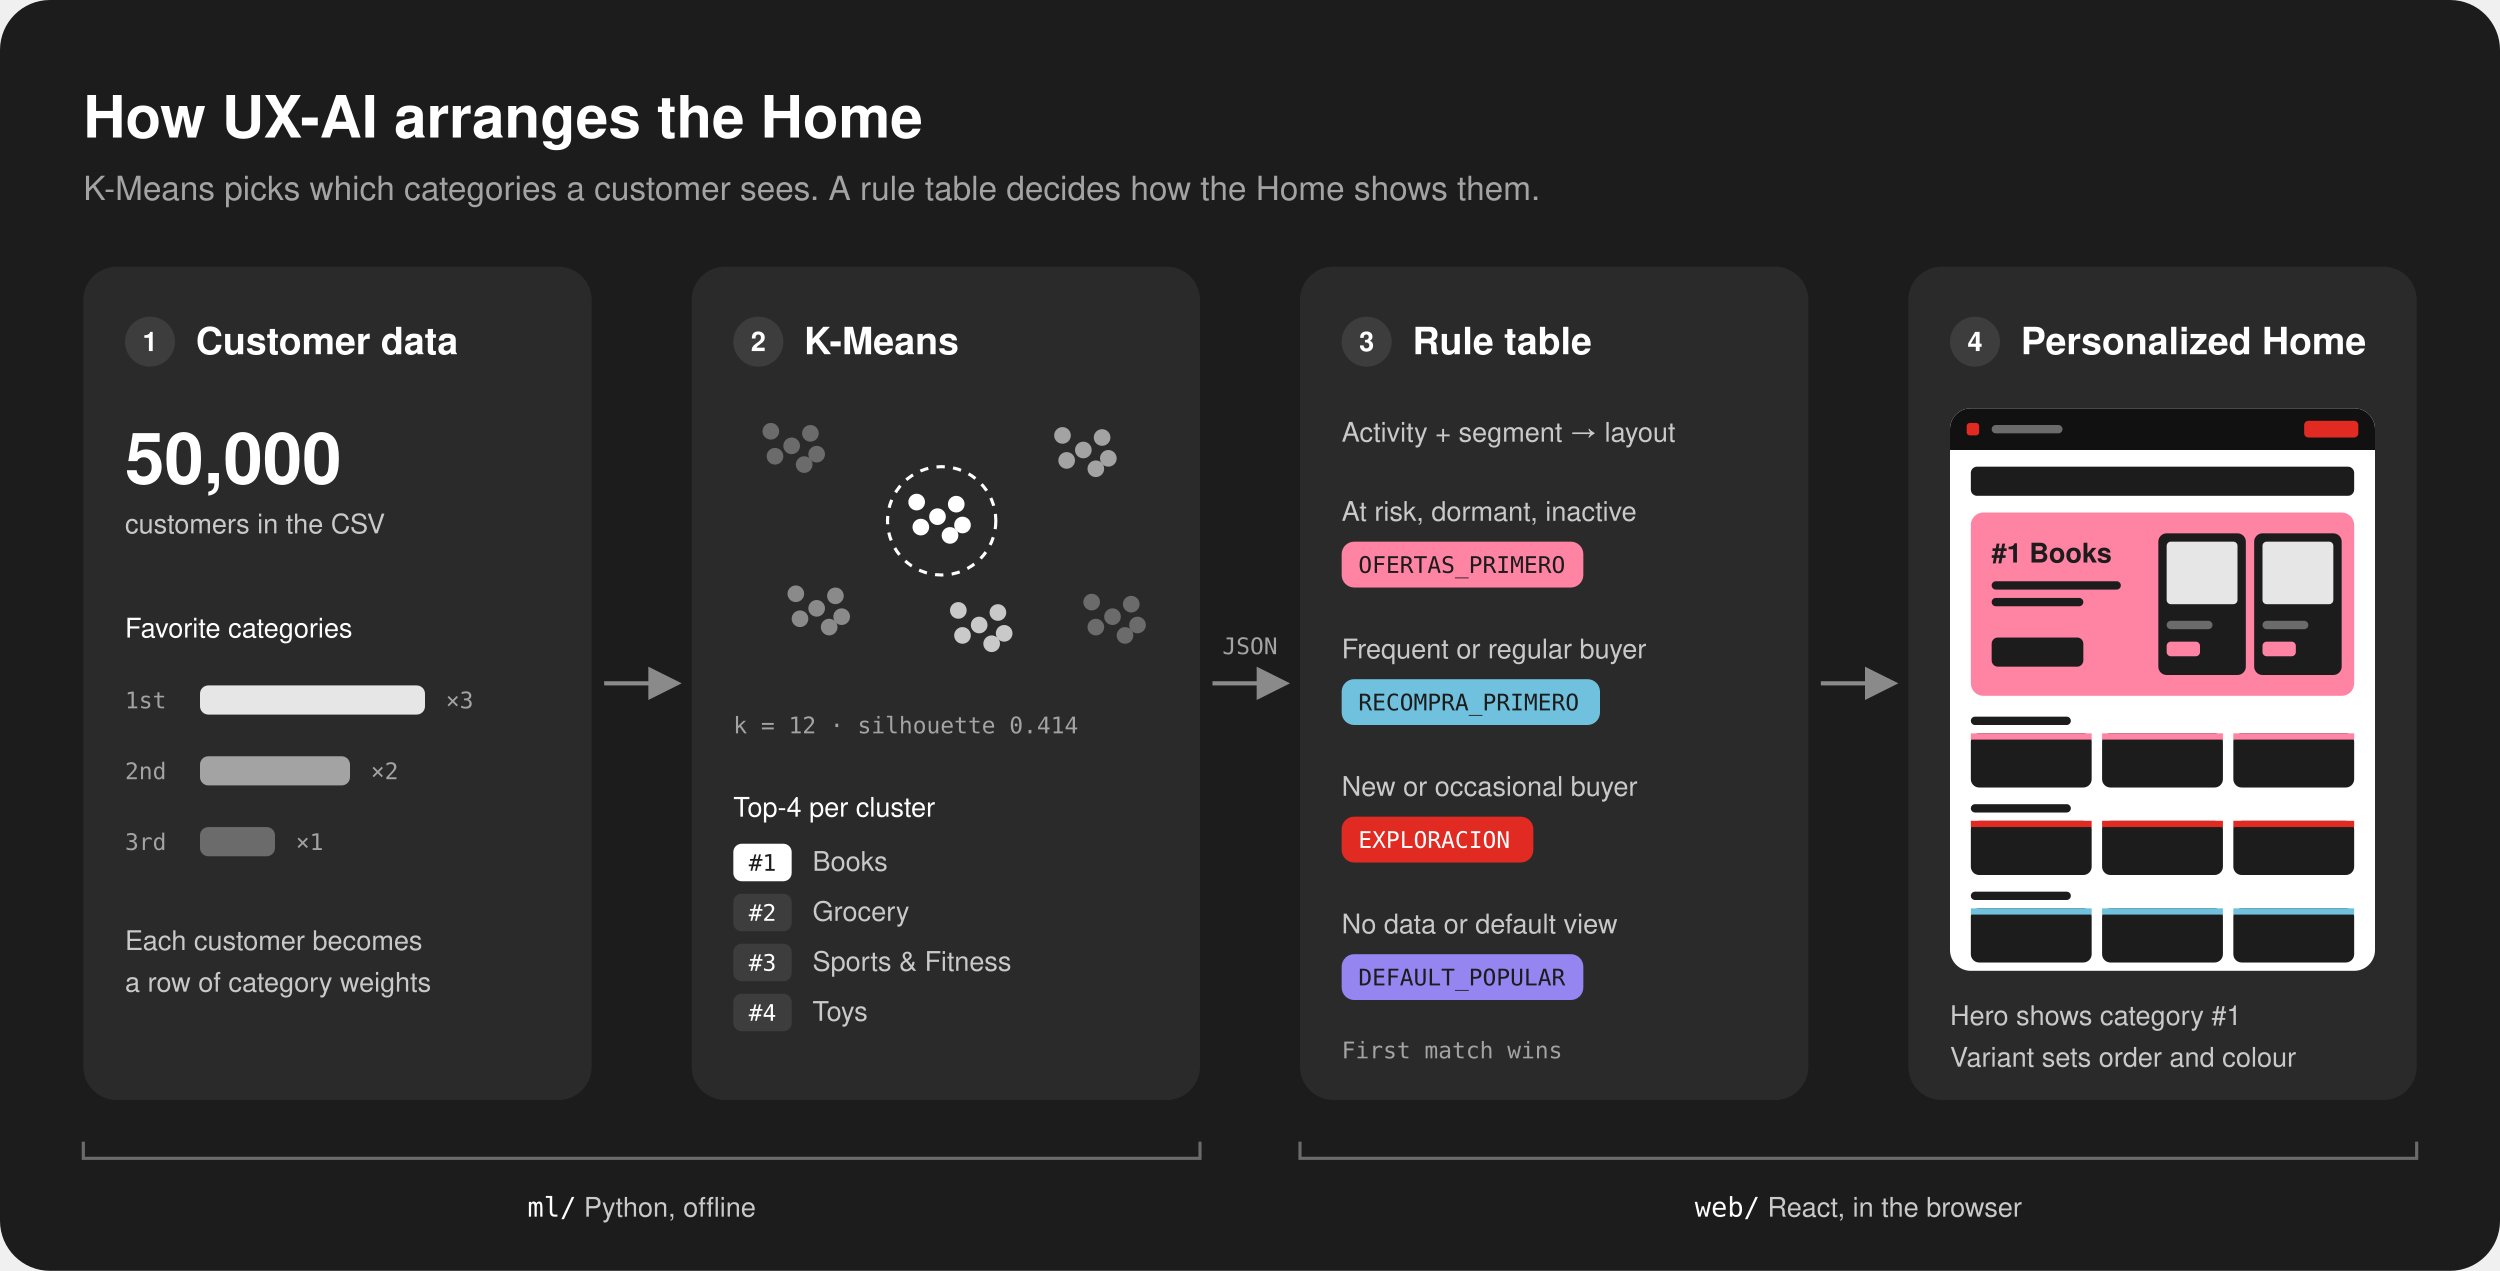
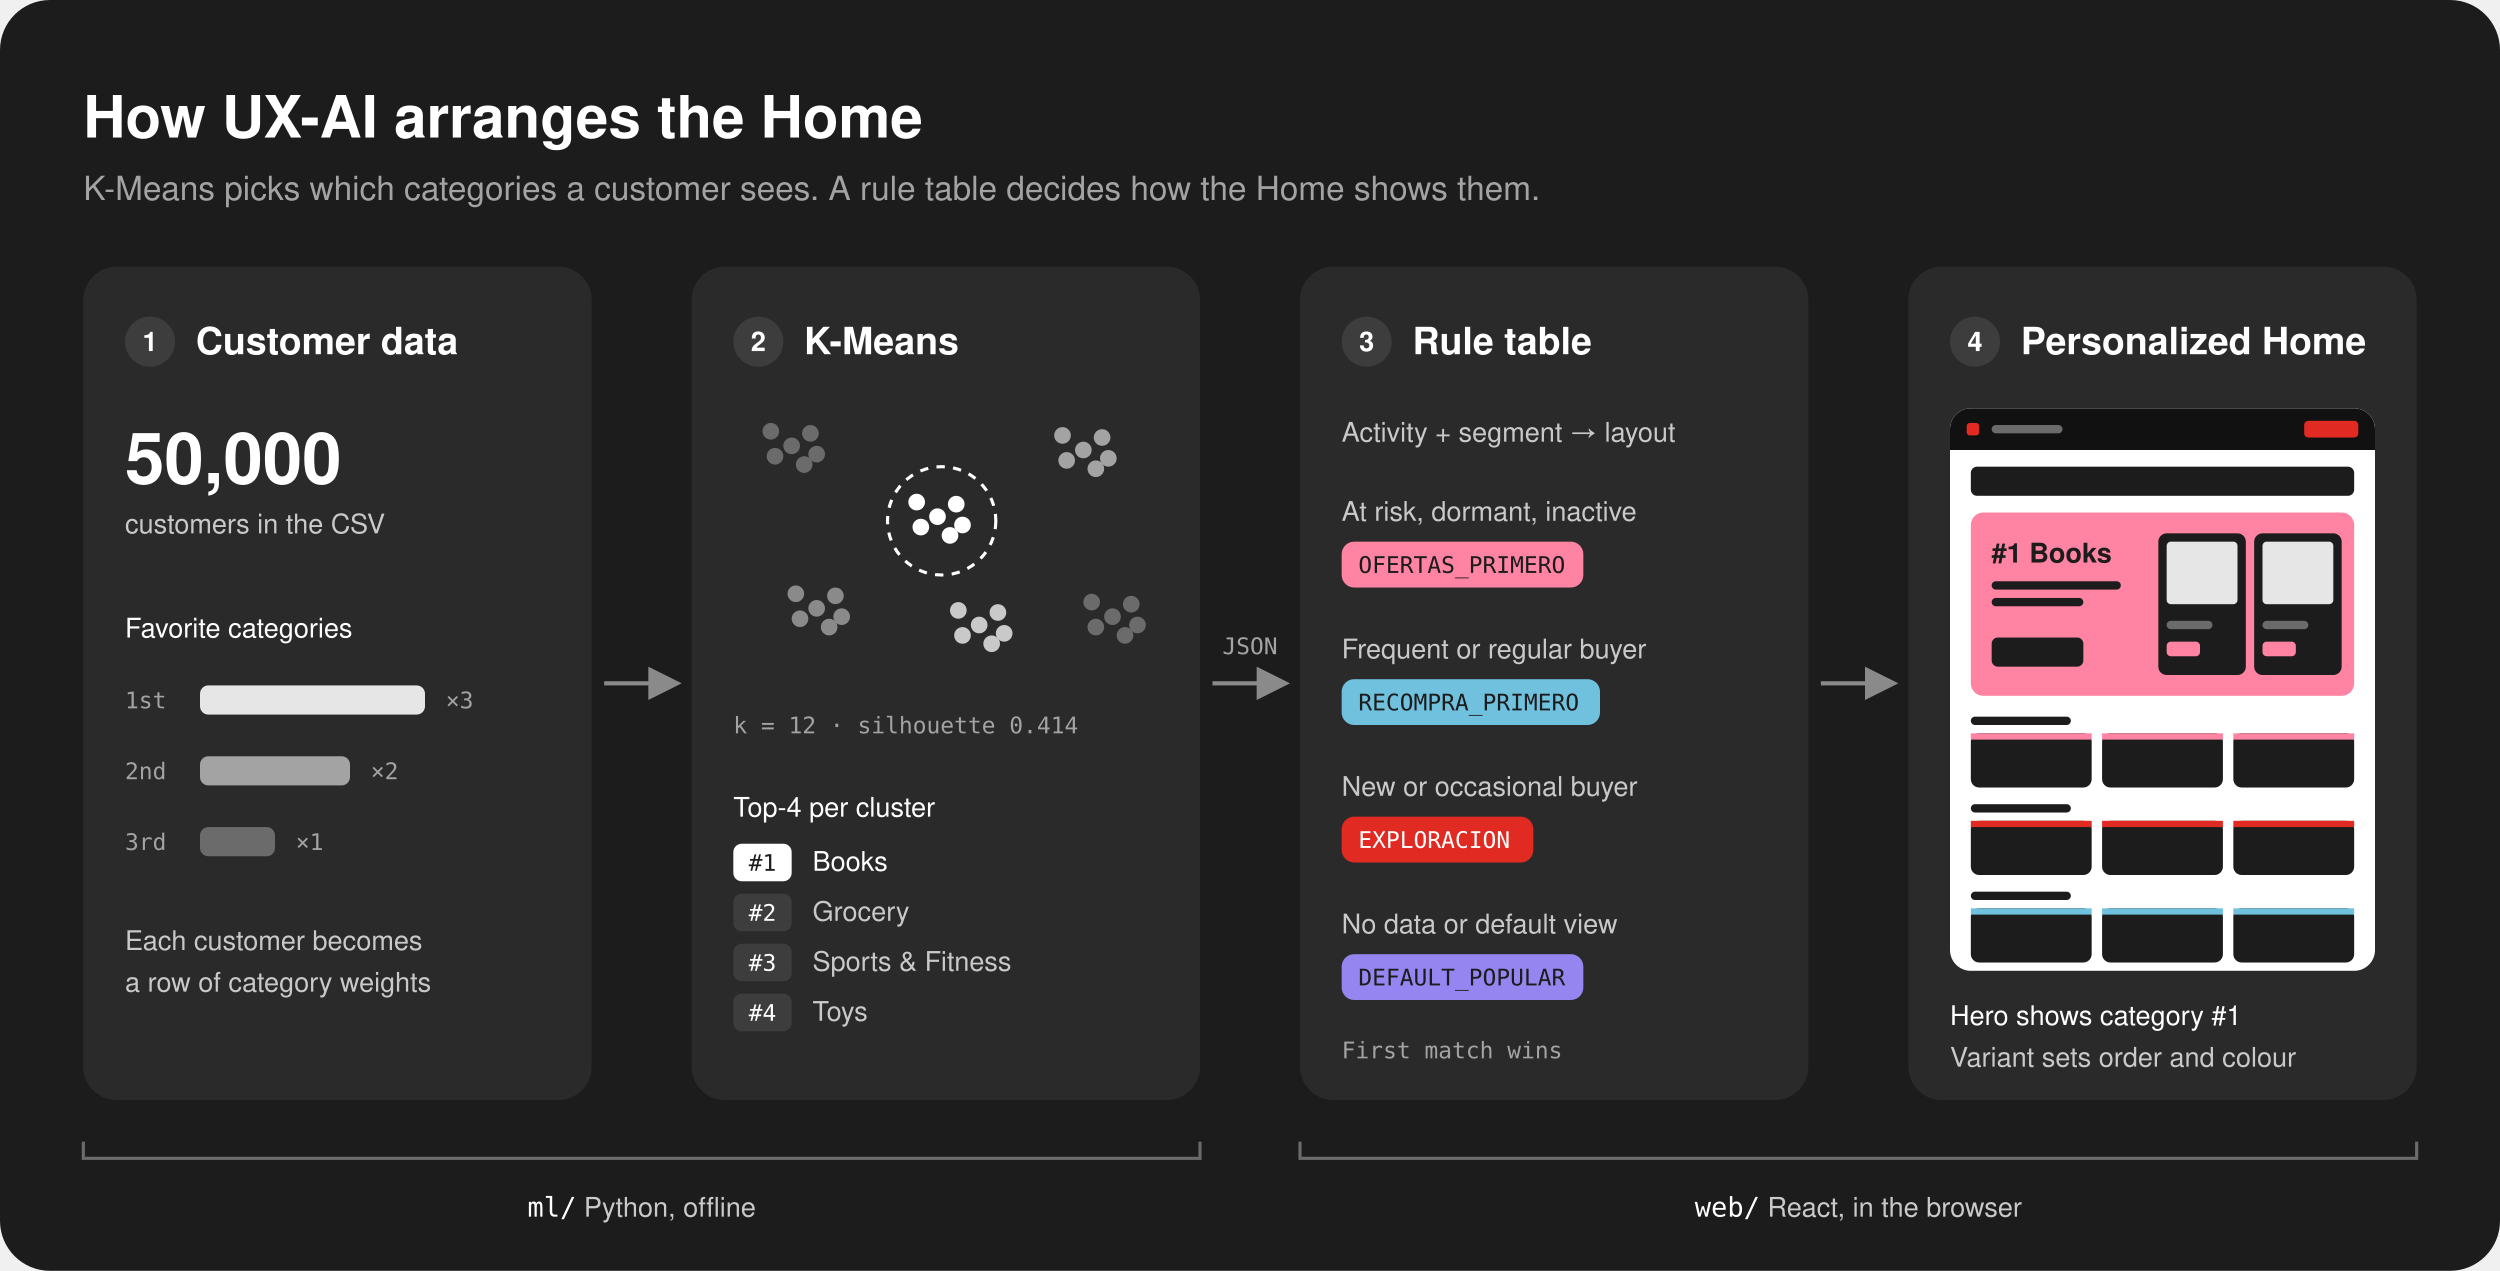
<svg xmlns="http://www.w3.org/2000/svg" width="1200" height="610" viewBox="0 0 1200 610" role="img" aria-labelledby="title desc">
  <defs>
    <marker id="arrow" viewBox="0 0 10 10" refX="8" refY="5" markerWidth="8" markerHeight="8" orient="auto">
      <path d="M0 0 L10 5 L0 10 z" fill="#8a8a8a" />
    </marker>
    <clipPath id="frame">
      <rect x="936" y="196" width="204" height="270" rx="10" />
    </clipPath>
  </defs>
  <style>
    .sans { font-family: -apple-system, BlinkMacSystemFont, 'Segoe UI', Helvetica, Arial, sans-serif; }
    .mono { font-family: ui-monospace, SFMono-Regular, Menlo, Consolas, monospace; }
    .title { font-size: 28px; font-weight: 600; fill: #ffffff; }
    .lede { font-size: 16px; fill: #a3a3a3; }
    .step { font-size: 13px; font-weight: 600; fill: #ffffff; }
    .head { font-size: 18px; font-weight: 600; fill: #ffffff; }
    .body { font-size: 13px; fill: #c9c9c9; }
    .label { font-size: 13px; font-weight: 500; fill: #ffffff; }
    .meta { font-size: 11px; fill: #a3a3a3; }
    .chip { font-size: 11px; font-weight: 500; }
  </style>
  <rect width="1200" height="610" rx="24" fill="#1c1c1c" />
  <text x="40" y="66" class="sans title">How UX-AI arranges the Home</text>
  <text x="40" y="96" class="sans lede">K-Means picks which categories a customer sees. A rule table decides how the Home shows them.</text>
  <rect x="40" y="128" width="244" height="400" rx="16" fill="#2a2a2a" />
  <rect x="332" y="128" width="244" height="400" rx="16" fill="#2a2a2a" />
  <rect x="624" y="128" width="244" height="400" rx="16" fill="#2a2a2a" />
  <rect x="916" y="128" width="244" height="400" rx="16" fill="#2a2a2a" />
  <line x1="290" y1="328" x2="324" y2="328" stroke="#8a8a8a" stroke-width="2" marker-end="url(#arrow)" />
  <line x1="582" y1="328" x2="616" y2="328" stroke="#8a8a8a" stroke-width="2" marker-end="url(#arrow)" />
  <text x="600" y="314" text-anchor="middle" class="mono meta">JSON</text>
  <line x1="874" y1="328" x2="908" y2="328" stroke="#8a8a8a" stroke-width="2" marker-end="url(#arrow)" />
  <circle cx="72" cy="164" r="12" fill="#3d3d3d" />
  <text x="72" y="168.5" text-anchor="middle" class="sans step">1</text>
  <text x="94" y="170" class="sans head">Customer data</text>
  <text x="60" y="232" class="sans" font-size="34" font-weight="600" fill="#ffffff">50,000</text>
  <text x="60" y="256" class="sans body">customers in the CSV</text>
  <text x="60" y="306" class="sans label">Favorite categories</text>
  <text x="60" y="340" class="mono meta">1st</text>
  <rect x="96" y="329" width="108" height="14" rx="4" fill="#e6e6e6" />
  <text x="214" y="340" class="mono meta">×3</text>
  <text x="60" y="374" class="mono meta">2nd</text>
  <rect x="96" y="363" width="72" height="14" rx="4" fill="#a3a3a3" />
  <text x="178" y="374" class="mono meta">×2</text>
  <text x="60" y="408" class="mono meta">3rd</text>
  <rect x="96" y="397" width="36" height="14" rx="4" fill="#6b6b6b" />
  <text x="142" y="408" class="mono meta">×1</text>
  <text x="60" y="456" class="sans body">Each customer becomes</text>
  <text x="60" y="476" class="sans body">a row of category weights</text>
  <circle cx="364" cy="164" r="12" fill="#3d3d3d" />
  <text x="364" y="168.5" text-anchor="middle" class="sans step">2</text>
  <text x="386" y="170" class="sans head">K-Means</text>
  <g fill="#6b6b6b">
    <circle cx="380" cy="214" r="4" />
    <circle cx="389" cy="208" r="4" />
    <circle cx="372" cy="219" r="4" />
    <circle cx="386" cy="223" r="4" />
    <circle cx="370" cy="207" r="4" />
    <circle cx="392" cy="218" r="4" />
  </g>
  <g fill="#a3a3a3">
    <circle cx="520" cy="216" r="4" />
    <circle cx="529" cy="210" r="4" />
    <circle cx="512" cy="221" r="4" />
    <circle cx="526" cy="225" r="4" />
    <circle cx="510" cy="209" r="4" />
    <circle cx="532" cy="220" r="4" />
  </g>
  <g fill="#8a8a8a">
    <circle cx="392" cy="292" r="4" />
    <circle cx="401" cy="286" r="4" />
    <circle cx="384" cy="297" r="4" />
    <circle cx="398" cy="301" r="4" />
    <circle cx="382" cy="285" r="4" />
    <circle cx="404" cy="296" r="4" />
  </g>
  <g fill="#c9c9c9">
    <circle cx="470" cy="300" r="4" />
    <circle cx="479" cy="294" r="4" />
    <circle cx="462" cy="305" r="4" />
    <circle cx="476" cy="309" r="4" />
    <circle cx="460" cy="293" r="4" />
    <circle cx="482" cy="304" r="4" />
  </g>
  <g fill="#6b6b6b">
    <circle cx="534" cy="296" r="4" />
    <circle cx="543" cy="290" r="4" />
    <circle cx="526" cy="301" r="4" />
    <circle cx="540" cy="305" r="4" />
    <circle cx="524" cy="289" r="4" />
    <circle cx="546" cy="300" r="4" />
  </g>
  <circle cx="452" cy="250" r="26" fill="none" stroke="#ffffff" stroke-width="1.5" stroke-dasharray="4 4" />
  <g fill="#ffffff">
    <circle cx="450" cy="248" r="4" />
    <circle cx="459" cy="242" r="4" />
    <circle cx="442" cy="253" r="4" />
    <circle cx="456" cy="257" r="4" />
    <circle cx="440" cy="241" r="4" />
    <circle cx="462" cy="252" r="4" />
  </g>
  <text x="352" y="352" class="mono meta">k = 12 · silhouette 0.414</text>
  <text x="352" y="392" class="sans label">Top-4 per cluster</text>
  <rect x="352" y="405" width="28" height="18" rx="4" fill="#ffffff" />
  <text x="366" y="418" text-anchor="middle" class="mono chip" fill="#1c1c1c">#1</text>
-   <text x="390" y="418" class="sans body" fill="#ffffff">Books</text>
+   <text x="390" y="418" class="sans body" style="fill: #ffffff">Books</text>
  <rect x="352" y="429" width="28" height="18" rx="4" fill="#3d3d3d" />
  <text x="366" y="442" text-anchor="middle" class="mono chip" fill="#ffffff">#2</text>
  <text x="390" y="442" class="sans body">Grocery</text>
  <rect x="352" y="453" width="28" height="18" rx="4" fill="#3d3d3d" />
  <text x="366" y="466" text-anchor="middle" class="mono chip" fill="#ffffff">#3</text>
  <text x="390" y="466" class="sans body">Sports &amp; Fitness</text>
  <rect x="352" y="477" width="28" height="18" rx="4" fill="#3d3d3d" />
  <text x="366" y="490" text-anchor="middle" class="mono chip" fill="#ffffff">#4</text>
  <text x="390" y="490" class="sans body">Toys</text>
  <circle cx="656" cy="164" r="12" fill="#3d3d3d" />
  <text x="656" y="168.5" text-anchor="middle" class="sans step">3</text>
  <text x="678" y="170" class="sans head">Rule table</text>
  <text x="644" y="212" class="sans body">Activity + segment → layout</text>
  <text x="644" y="250" class="sans body">At risk, dormant, inactive</text>
  <rect x="644" y="260" width="116" height="22" rx="6" fill="#ff83a3" />
  <text x="652" y="275" class="mono chip" fill="#1c1c1c">OFERTAS_PRIMERO</text>
  <text x="644" y="316" class="sans body">Frequent or regular buyer</text>
  <rect x="644" y="326" width="124" height="22" rx="6" fill="#70c1de" />
  <text x="652" y="341" class="mono chip" fill="#1c1c1c">RECOMPRA_PRIMERO</text>
  <text x="644" y="382" class="sans body">New or occasional buyer</text>
  <rect x="644" y="392" width="92" height="22" rx="6" fill="#e02a22" />
  <text x="652" y="407" class="mono chip" fill="#ffffff">EXPLORACION</text>
  <text x="644" y="448" class="sans body">No data or default view</text>
  <rect x="644" y="458" width="116" height="22" rx="6" fill="#9485f1" />
  <text x="652" y="473" class="mono chip" fill="#1c1c1c">DEFAULT_POPULAR</text>
  <text x="644" y="508" class="mono meta">First match wins</text>
  <circle cx="948" cy="164" r="12" fill="#3d3d3d" />
  <text x="948" y="168.5" text-anchor="middle" class="sans step">4</text>
  <text x="970" y="170" class="sans head">Personalized Home</text>
  <g clip-path="url(#frame)">
    <rect x="936" y="196" width="204" height="270" fill="#ffffff" />
    <rect x="936" y="196" width="204" height="20" fill="#111111" />
    <rect x="944" y="203" width="6" height="6" rx="1.5" fill="#e02a22" />
    <rect x="956" y="204" width="34" height="4" rx="2" fill="#6b6b6b" />
    <rect x="1106" y="202" width="26" height="8" rx="2" fill="#e02a22" />
    <rect x="946" y="224" width="184" height="14" rx="3" fill="#1c1c1c" />
    <rect x="946" y="246" width="184" height="88" rx="6" fill="#ff83a3" />
    <text x="956" y="270" class="sans" font-size="13" font-weight="600" fill="#1c1c1c">#1 Books</text>
    <rect x="956" y="279" width="62" height="4" rx="2" fill="#1c1c1c" />
    <rect x="956" y="287" width="44" height="4" rx="2" fill="#1c1c1c" />
    <rect x="956" y="306" width="44" height="14" rx="3" fill="#1c1c1c" />
    <rect x="1036" y="256" width="42" height="68" rx="4" fill="#1c1c1c" />
    <rect x="1040" y="260" width="34" height="30" rx="2" fill="#e6e6e6" />
    <rect x="1040" y="298" width="22" height="4" rx="2" fill="#6b6b6b" />
    <rect x="1040" y="308" width="16" height="7" rx="2" fill="#ff83a3" />
    <rect x="1082" y="256" width="42" height="68" rx="4" fill="#1c1c1c" />
    <rect x="1086" y="260" width="34" height="30" rx="2" fill="#e6e6e6" />
    <rect x="1086" y="298" width="22" height="4" rx="2" fill="#6b6b6b" />
    <rect x="1086" y="308" width="16" height="7" rx="2" fill="#ff83a3" />
    <rect x="946" y="344" width="48" height="4" rx="2" fill="#1c1c1c" />
    <rect x="946" y="352" width="58" height="26" rx="4" fill="#1c1c1c" />
    <rect x="1009" y="352" width="58" height="26" rx="4" fill="#1c1c1c" />
    <rect x="1072" y="352" width="58" height="26" rx="4" fill="#1c1c1c" />
    <rect x="946" y="352" width="58" height="3" fill="#ff83a3" />
    <rect x="1009" y="352" width="58" height="3" fill="#ff83a3" />
    <rect x="1072" y="352" width="58" height="3" fill="#ff83a3" />
    <rect x="946" y="386" width="48" height="4" rx="2" fill="#1c1c1c" />
    <rect x="946" y="394" width="58" height="26" rx="4" fill="#1c1c1c" />
    <rect x="1009" y="394" width="58" height="26" rx="4" fill="#1c1c1c" />
    <rect x="1072" y="394" width="58" height="26" rx="4" fill="#1c1c1c" />
    <rect x="946" y="394" width="58" height="3" fill="#e02a22" />
    <rect x="1009" y="394" width="58" height="3" fill="#e02a22" />
    <rect x="1072" y="394" width="58" height="3" fill="#e02a22" />
    <rect x="946" y="428" width="48" height="4" rx="2" fill="#1c1c1c" />
    <rect x="946" y="436" width="58" height="26" rx="4" fill="#1c1c1c" />
    <rect x="1009" y="436" width="58" height="26" rx="4" fill="#1c1c1c" />
    <rect x="1072" y="436" width="58" height="26" rx="4" fill="#1c1c1c" />
    <rect x="946" y="436" width="58" height="3" fill="#70c1de" />
    <rect x="1009" y="436" width="58" height="3" fill="#70c1de" />
    <rect x="1072" y="436" width="58" height="3" fill="#70c1de" />
  </g>
-   <text x="936" y="492" class="sans body" fill="#ffffff">Hero shows category #1</text>
+   <text x="936" y="492" class="sans body" style="fill: #ffffff">Hero shows category #1</text>
  <text x="936" y="512" class="sans body">Variant sets order and colour</text>
  <path d="M40 548 V556 H576 V548" fill="none" stroke="#6b6b6b" stroke-width="1.5" />
  <text x="308" y="584" text-anchor="middle" class="sans body">
    <tspan class="mono" fill="#ffffff">ml/</tspan>  Python, offline</text>
  <path d="M624 548 V556 H1160 V548" fill="none" stroke="#6b6b6b" stroke-width="1.5" />
  <text x="892" y="584" text-anchor="middle" class="sans body">
    <tspan class="mono" fill="#ffffff">web/</tspan>  React, in the browser</text>
</svg>
